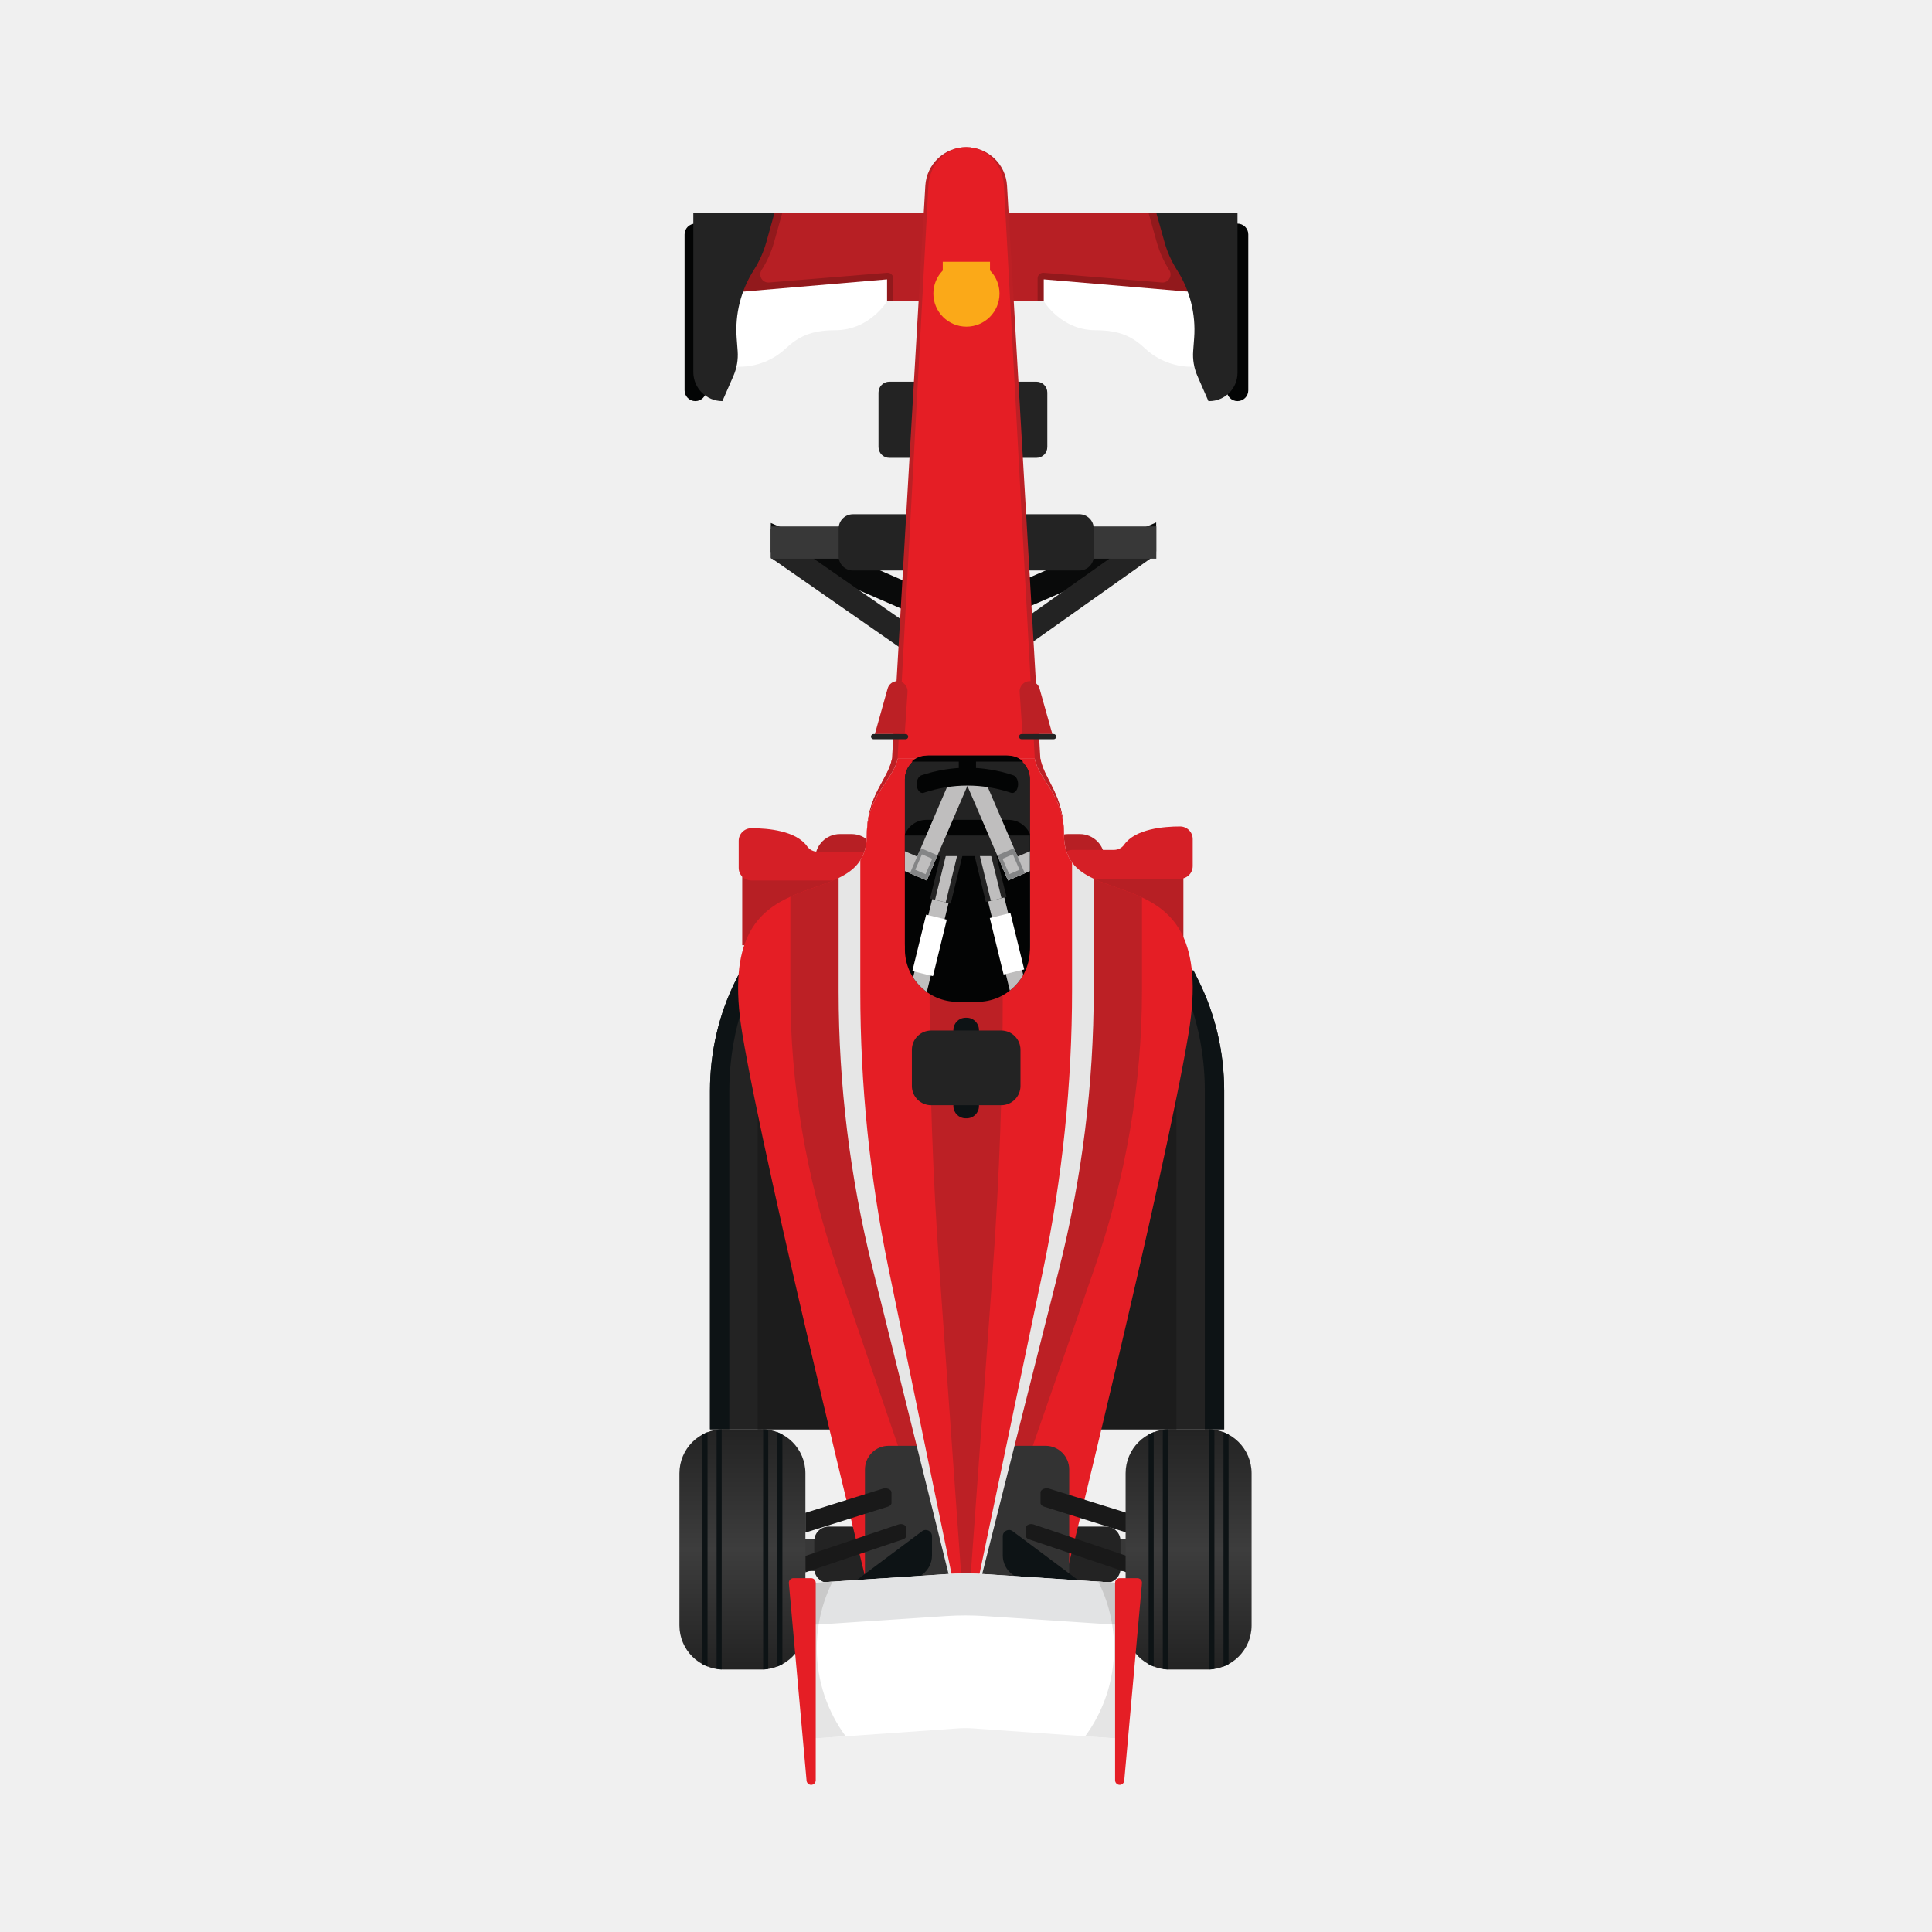
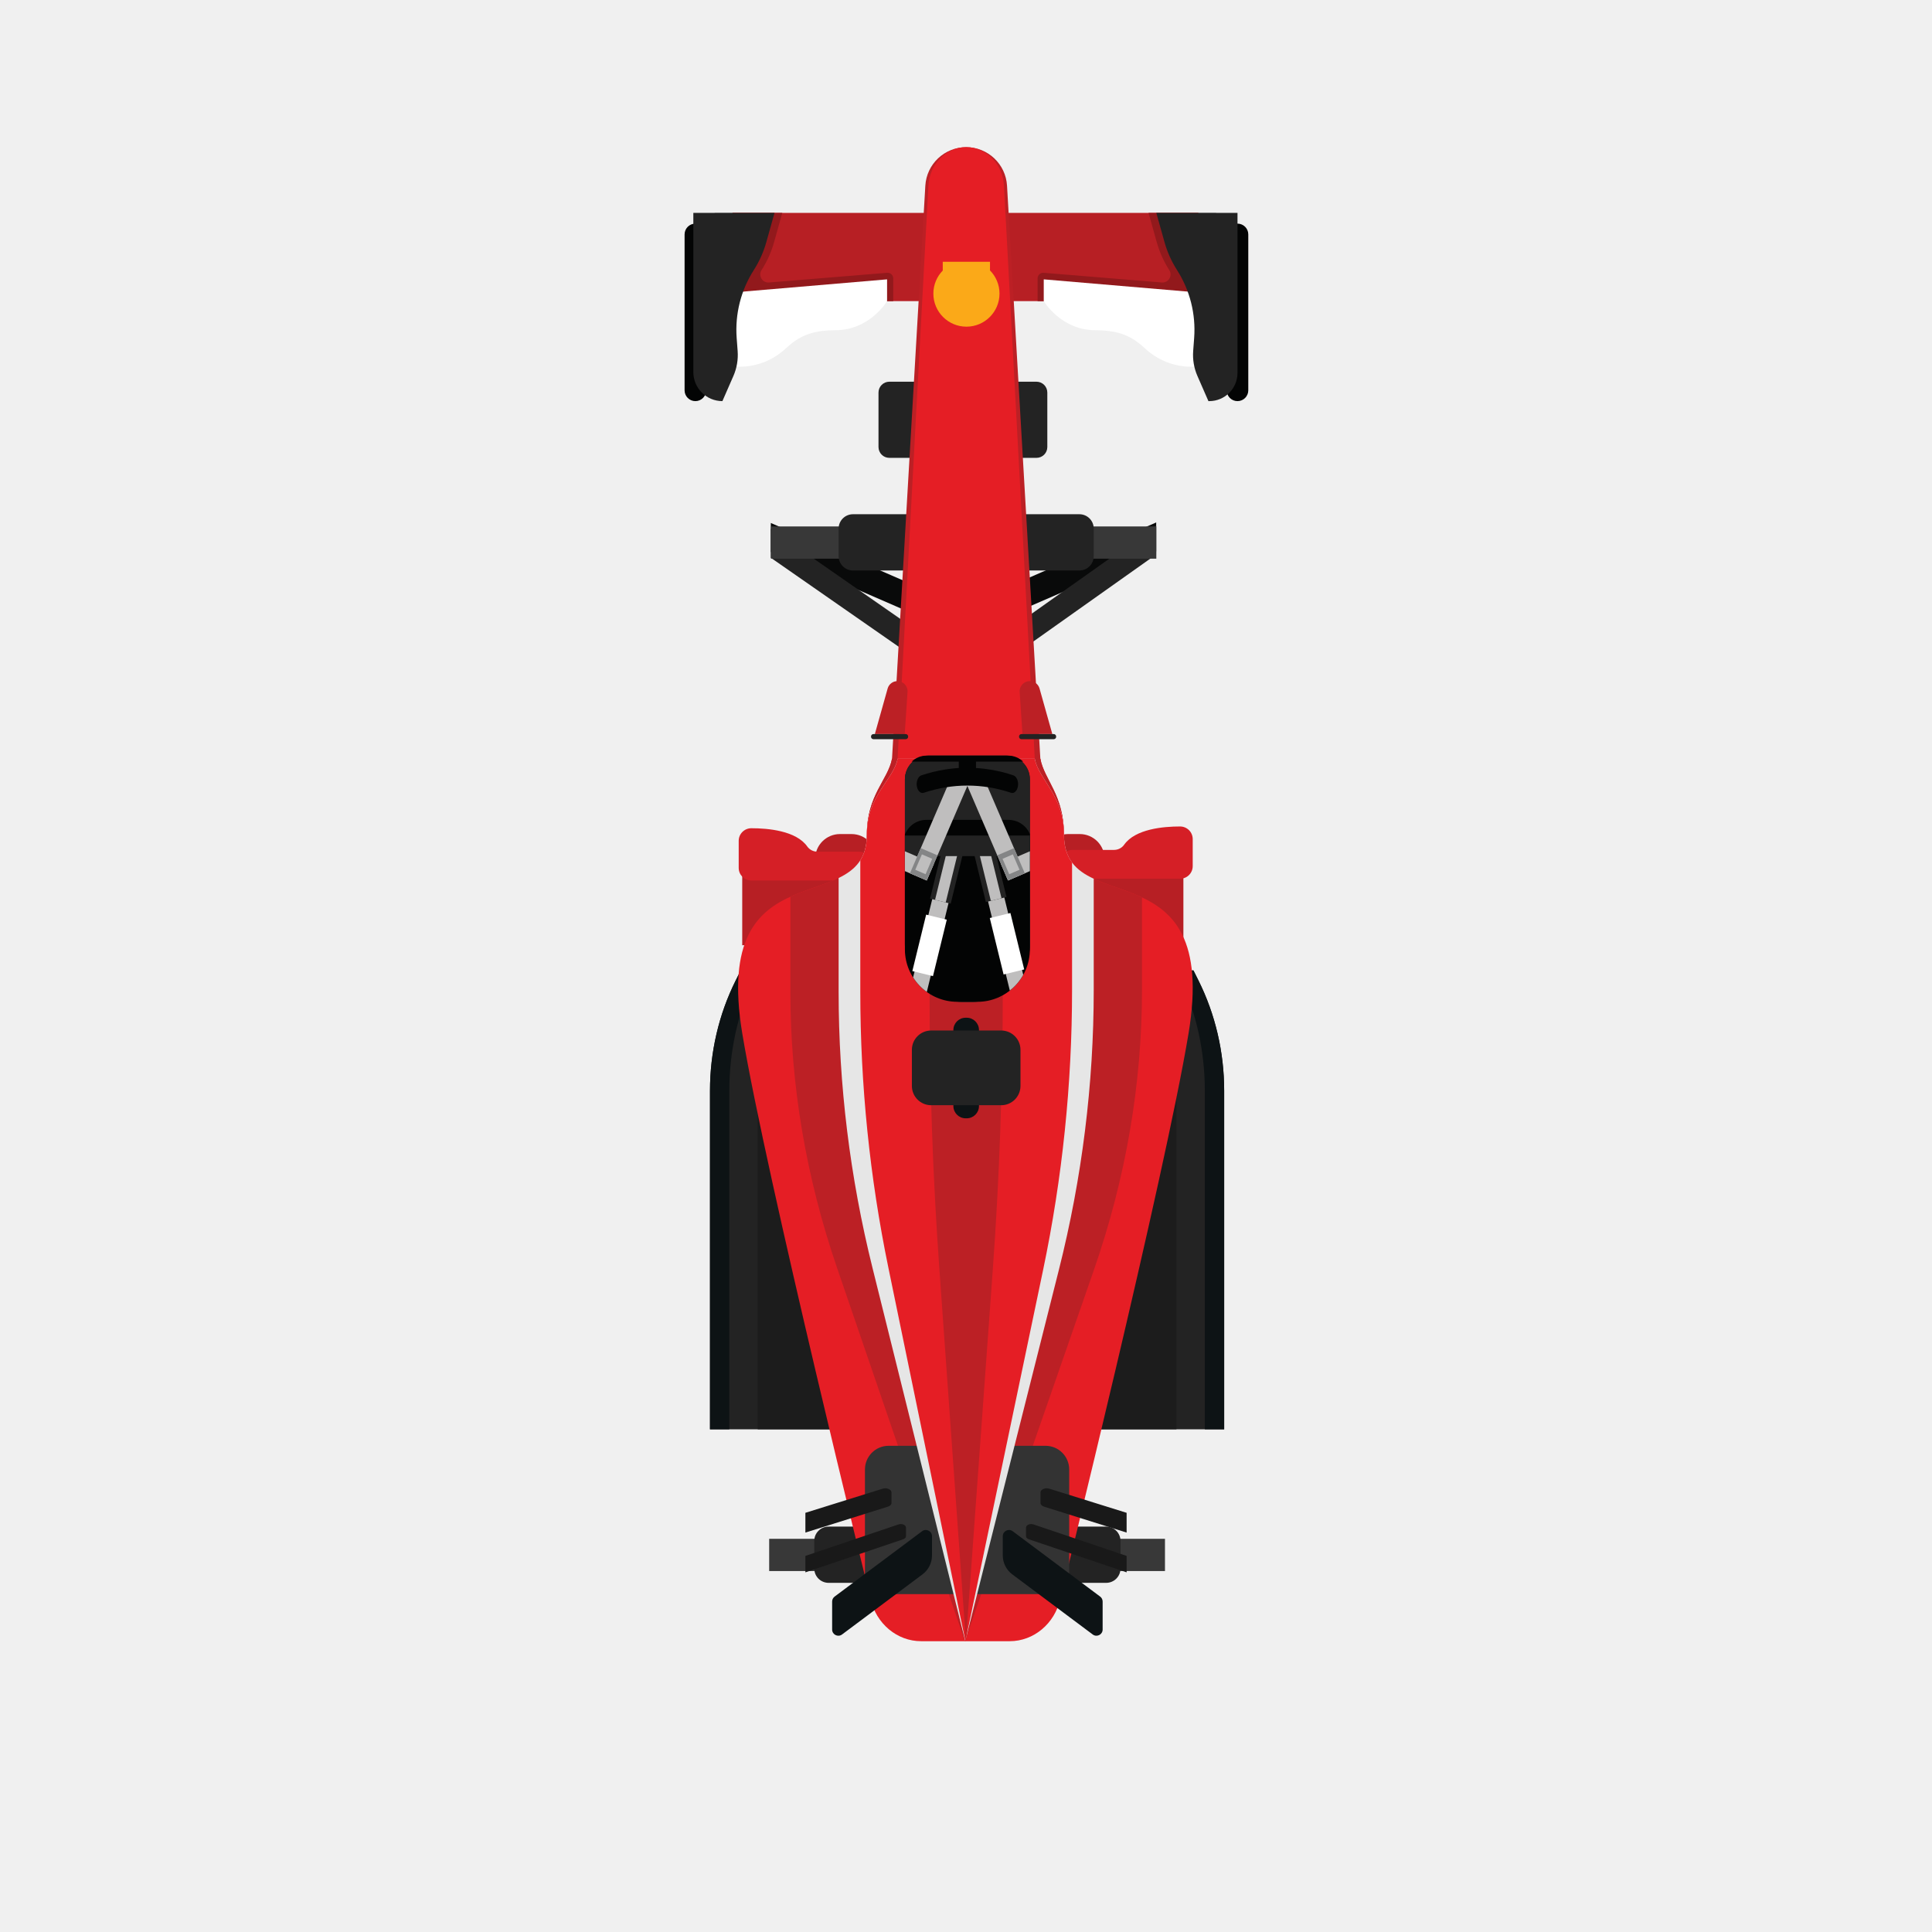
<svg xmlns="http://www.w3.org/2000/svg" width="100%" height="100%" viewBox="0 0 500 500" version="1.1" xml:space="preserve" style="fill-rule:evenodd;clip-rule:evenodd;stroke-linejoin:round;stroke-miterlimit:2;">
  <g id="Car" transform="matrix(6.12323e-17,1,-1,6.12323e-17,430.038,-3.8147e-06)">
-     <rect x="398.244" y="128.543" width="8.341" height="102.433" style="fill:rgb(56,56,56);fill-rule:nonzero;" />
+     <rect x="398.244" y="128.543" width="8.341" height="102.433" style="fill:rgb(56,56,56);" />
    <path d="M409.64,143.76L409.64,215.598C409.64,217.646 407.98,219.307 405.931,219.307L398.792,219.307C396.744,219.307 395.084,217.646 395.084,215.598L395.084,143.76C395.084,141.712 396.744,140.051 398.792,140.051L405.931,140.051C407.98,140.051 409.64,141.712 409.64,143.76Z" style="fill:rgb(35,35,35);fill-rule:nonzero;" />
-     <rect x="225.443" y="204.154" width="19.181" height="33.795" style="fill:rgb(183,31,36);fill-rule:nonzero;" />
-     <rect x="225.443" y="123.776" width="19.181" height="33.795" style="fill:rgb(183,31,36);fill-rule:nonzero;" />
+     <rect x="225.443" y="204.154" width="19.181" height="33.795" style="fill:rgb(183,31,36);" />
+     <rect x="225.443" y="123.776" width="19.181" height="33.795" style="fill:rgb(183,31,36);" />
    <path d="M229.249,209.663L229.249,212.65C229.249,216.197 226.374,219.073 222.827,219.073L222.275,219.073C218.728,219.073 215.853,216.197 215.853,212.65L215.853,209.663C215.853,206.116 218.728,203.24 222.275,203.24L222.827,203.24C226.374,203.24 229.249,206.116 229.249,209.663Z" style="fill:rgb(183,31,36);fill-rule:nonzero;" />
    <path d="M229.249,150.597L229.249,153.585C229.249,157.132 226.374,160.007 222.827,160.007L222.275,160.007C218.728,160.007 215.853,157.132 215.853,153.585L215.853,150.597C215.853,147.05 218.728,144.175 222.275,144.175L222.827,144.175C226.374,144.175 229.249,147.05 229.249,150.597Z" style="fill:rgb(183,31,36);fill-rule:nonzero;" />
    <path d="M219.07,221.119C214.979,224.003 214.344,231.305 214.348,235.59C214.349,237.397 215.803,238.863 217.611,238.863L224.609,238.863C226.411,238.863 227.871,237.402 227.871,235.601L227.871,207.721C227.871,205.919 226.411,204.459 224.609,204.459L223.676,204.459C221.875,204.459 220.414,205.919 220.414,207.721L220.414,218.489C220.414,219.531 219.922,220.519 219.07,221.119Z" style="fill:rgb(213,31,38);fill-rule:nonzero;" />
    <path d="M218.613,139.108C214.522,136.225 213.887,128.922 213.89,124.638C213.892,122.83 215.346,121.365 217.154,121.365L224.152,121.365C225.954,121.365 227.414,122.825 227.414,124.627L227.414,152.507C227.414,154.308 225.954,155.769 224.152,155.769L223.219,155.769C221.418,155.769 219.957,154.308 219.957,152.507L219.957,141.739C219.957,140.697 219.465,139.709 218.613,139.108Z" style="fill:rgb(213,31,38);fill-rule:nonzero;" />
    <path d="M253.777,119.86L251.147,121.172L251.147,238.347L253.777,239.659C262.501,244.012 272.307,246.295 282.276,246.295L369.91,246.295L369.91,113.224L282.276,113.224C272.307,113.224 262.501,115.507 253.777,119.86Z" style="fill:rgb(35,35,35);fill-rule:nonzero;" />
    <path d="M369.91,233.938L282.276,233.938C272.307,233.938 262.501,232.079 253.777,228.535L251.147,227.466L251.147,132.053L253.777,130.985C262.501,127.44 272.307,125.581 282.276,125.581L369.91,125.581L369.91,233.938Z" style="fill:rgb(28,28,28);fill-rule:nonzero;" />
    <path d="M253.777,235.151L251.147,233.938L251.147,238.347L253.777,239.659C262.501,244.012 272.307,246.295 282.276,246.295L369.91,246.295L369.91,241.288L282.276,241.288C272.307,241.288 262.501,239.176 253.777,235.151Z" style="fill:rgb(13,19,21);fill-rule:nonzero;" />
    <path d="M253.777,119.86L251.147,121.172L251.147,125.581L253.777,124.368C262.501,120.343 272.307,118.232 282.276,118.232L369.91,118.232L369.91,113.224L282.276,113.224C272.307,113.224 262.501,115.507 253.777,119.86Z" style="fill:rgb(13,19,21);fill-rule:nonzero;" />
    <path d="M216.085,154.679C205.741,154.679 201.865,159.755 196.367,160.797L196.367,199.186C201.865,200.228 205.741,205.701 216.085,205.701C238.397,205.701 218.529,246.067 267.481,237.933C304.529,231.776 413.777,204.749 413.777,204.749C420.209,203.29 424.742,197.87 424.742,191.638L424.742,168.742C424.742,162.51 420.209,157.09 413.777,155.631C413.777,155.631 304.529,128.604 267.481,122.447C218.529,114.313 238.397,154.679 216.085,154.679Z" style="fill:rgb(229,30,37);fill-rule:nonzero;" />
    <path d="M256.193,134.494L232.254,134.494C227.885,143.814 227.661,154.679 216.085,154.679C205.741,154.679 201.865,159.755 196.367,160.797L196.367,199.186C201.865,200.228 205.741,205.701 216.085,205.701C227.496,205.701 227.876,216.26 232.071,225.489L256.707,225.489C280.735,225.489 304.692,221.434 328.164,213.396L424.742,180.32L328.642,146.929C304.855,138.664 280.56,134.494 256.193,134.494Z" style="fill:rgb(188,32,37);fill-rule:nonzero;" />
    <path d="M57.874,250.075C57.874,251.618 59.124,252.868 60.667,252.868L101.018,252.868C102.56,252.868 103.81,251.618 103.81,250.075C103.81,248.533 102.56,247.283 101.018,247.283L60.667,247.283C59.124,247.283 57.874,248.533 57.874,250.075Z" style="fill:rgb(3,4,4);fill-rule:nonzero;" />
    <path d="M57.874,109.775C57.874,111.318 59.124,112.568 60.667,112.568L101.018,112.568C102.56,112.568 103.81,111.318 103.81,109.775C103.81,108.233 102.56,106.983 101.018,106.983L60.667,106.983C59.124,106.983 57.874,108.233 57.874,109.775Z" style="fill:rgb(3,4,4);fill-rule:nonzero;" />
-     <rect x="55.096" y="119.907" width="22.835" height="120.567" style="fill:rgb(183,31,36);fill-rule:nonzero;" />
+     <rect x="55.096" y="119.907" width="22.835" height="120.567" style="fill:rgb(183,31,36);" />
    <path d="M118.493,161.798L118.493,199.878C118.493,201.427 117.237,202.683 115.688,202.683L101.592,202.683C100.043,202.683 98.786,201.427 98.786,199.878L98.786,161.798C98.786,160.249 100.043,158.993 101.592,158.993L115.688,158.993C117.237,158.993 118.493,160.249 118.493,161.798Z" style="fill:rgb(35,35,35);fill-rule:nonzero;" />
    <path d="M142.71,130.817L164.438,180.838L142.844,230.55L135.345,230.55L156.94,180.838L135.211,130.817L142.71,130.817Z" style="fill:rgb(9,10,10);fill-rule:nonzero;" />
    <path d="M143.503,130.832L178.937,180.838L144.343,230.559L136.845,230.559L171.439,180.838L136.005,130.832L143.503,130.832Z" style="fill:rgb(35,35,35);fill-rule:nonzero;" />
-     <rect x="136.243" y="130.783" width="8.341" height="99.725" style="fill:rgb(56,56,56);fill-rule:nonzero;" />
+     <rect x="136.243" y="130.783" width="8.341" height="99.725" style="fill:rgb(56,56,56);" />
    <path d="M147.639,150.689L147.639,209.294C147.639,211.342 145.979,213.002 143.931,213.002L136.792,213.002C134.743,213.002 133.083,211.342 133.083,209.294L133.083,150.689C133.083,148.641 134.743,146.981 136.792,146.981L143.931,146.981C145.979,146.981 147.639,148.641 147.639,150.689Z" style="fill:rgb(35,35,35);fill-rule:nonzero;" />
    <path d="M209.954,160.007L209.954,199.976L48.06,190.564C42.46,190.238 38.085,185.601 38.085,179.991C38.085,174.381 42.46,169.745 48.06,169.419L209.954,160.007Z" style="fill:rgb(188,32,37);fill-rule:nonzero;" />
    <path d="M209.954,161.509L209.954,198.474L48.06,189.769C42.46,189.468 38.085,185.18 38.085,179.991C38.085,174.803 42.46,170.515 48.06,170.214L209.954,161.509Z" style="fill:rgb(229,30,37);fill-rule:nonzero;" />
    <rect x="55.096" y="115.307" width="4.159" height="4.6" style="fill:url(#_Radial1);" />
    <path d="M77.931,161.509L77.931,119.907L59.255,119.907L59.255,115.307L77.931,115.307L77.931,161.509Z" style="fill:rgb(122,122,126);fill-rule:nonzero;" />
    <path d="M77.931,161.509L72.049,161.509C71.199,161.509 70.531,160.783 70.6,159.936L73.11,129.36C73.217,128.062 72.169,127.095 71.023,127.095C70.647,127.095 70.262,127.199 69.902,127.428L69.868,127.45C67.644,128.874 65.221,129.959 62.678,130.671L55.096,132.794L55.096,119.907L77.931,119.907L77.931,161.509Z" style="fill:rgb(146,25,28);fill-rule:nonzero;" />
    <path d="M77.931,159.917C77.931,159.917 85.463,155.457 85.463,146.519C85.463,140.101 87.21,136.886 90.219,133.651C93.234,130.411 94.909,126.149 94.909,121.723L94.909,116.074L76.028,116.074L72.298,159.917L77.931,159.917Z" style="fill:white;fill-rule:nonzero;" />
    <path d="M103.81,117.298L103.81,117.08C103.81,113.046 100.54,109.775 96.505,109.775L55.096,109.775L55.096,130.783L62.678,128.66C65.221,127.948 67.644,126.863 69.868,125.439C75.101,122.09 81.28,120.53 87.476,120.993L90.844,121.245C93.056,121.411 95.275,121.032 97.307,120.143L103.81,117.298Z" style="fill:rgb(35,35,35);fill-rule:nonzero;" />
    <rect x="55.096" y="240.474" width="4.159" height="4.599" style="fill:url(#_Radial2);" />
    <path d="M77.931,245.073L59.255,245.073L59.255,240.474L77.931,240.474L77.931,198.871L77.931,245.073Z" style="fill:rgb(122,122,126);fill-rule:nonzero;" />
    <path d="M77.931,240.474L55.096,240.474L55.096,227.586L62.678,229.709C65.221,230.421 67.644,231.506 69.868,232.93L69.902,232.952C70.262,233.181 70.647,233.285 71.023,233.285C72.169,233.285 73.217,232.318 73.11,231.02L70.6,200.444C70.531,199.597 71.199,198.871 72.049,198.871L77.931,198.871L77.931,240.474Z" style="fill:rgb(146,25,28);fill-rule:nonzero;" />
    <path d="M77.931,200.464C77.931,200.464 85.463,204.923 85.463,213.861C85.463,220.279 87.21,223.494 90.219,226.729C93.234,229.97 94.909,234.231 94.909,238.657L94.909,244.306L76.028,244.306L72.298,200.464L77.931,200.464Z" style="fill:white;fill-rule:nonzero;" />
    <path d="M103.81,243.082C103.81,247.237 100.442,250.605 96.287,250.605L55.096,250.605L55.096,229.597L62.678,231.72C65.221,232.432 67.644,233.517 69.868,234.941C75.101,238.29 81.28,239.85 87.476,239.387L90.844,239.135C93.056,238.969 95.275,239.348 97.307,240.237L103.81,243.082Z" style="fill:rgb(35,35,35);fill-rule:nonzero;" />
    <path d="M75.984,188.484C80.711,188.484 84.543,184.652 84.543,179.925C84.543,175.199 80.711,171.367 75.984,171.367C73.644,171.367 71.526,172.309 69.982,173.83L67.748,173.83L67.748,186.052L70.014,186.052C71.556,187.555 73.66,188.484 75.984,188.484Z" style="fill:rgb(251,169,24);fill-rule:nonzero;" />
    <path d="M412.556,153.33L412.556,206.189L380.3,206.189C376.915,206.189 374.171,203.446 374.171,200.061L374.171,159.458C374.171,156.074 376.915,153.33 380.3,153.33L412.556,153.33Z" style="fill:rgb(51,51,51);fill-rule:nonzero;" />
    <path d="M391.516,138.47L385.292,158.408C384.93,159.478 385.44,160.753 386.23,160.753L388.968,160.753C389.363,160.753 389.725,160.417 389.906,159.882L396.628,138.47L391.516,138.47Z" style="fill:rgb(25,25,25);fill-rule:nonzero;" />
    <path d="M402.669,138.47L394.526,162.552C394.225,163.442 394.649,164.503 395.307,164.503L397.585,164.503C397.913,164.503 398.214,164.223 398.365,163.778L406.922,138.47L402.669,138.47Z" style="fill:rgb(25,25,25);fill-rule:nonzero;" />
    <path d="M391.516,221.605L385.292,201.668C384.93,200.597 385.44,199.323 386.23,199.323L388.968,199.323C389.363,199.323 389.725,199.659 389.906,200.194L396.628,221.605L391.516,221.605Z" style="fill:rgb(25,25,25);fill-rule:nonzero;" />
    <path d="M402.669,221.605L394.526,197.524C394.225,196.633 394.649,195.573 395.307,195.573L397.585,195.573C397.913,195.573 398.214,195.853 398.365,196.298L406.922,221.605L402.669,221.605Z" style="fill:rgb(25,25,25);fill-rule:nonzero;" />
    <path d="M227.226,213.002L256.707,213.002C280.735,213.002 304.692,210.061 328.164,204.228L424.591,180.268L423.795,179.991L328.642,156.003C304.855,150.006 280.56,146.981 256.193,146.981L227.413,146.981C225.339,151.438 222.404,154.679 216.085,154.679C205.741,154.679 201.865,161.197 196.367,162.239L196.367,197.744C201.865,198.785 205.741,205.701 216.085,205.701C222.215,205.701 225.161,208.751 227.226,213.002Z" style="fill:rgb(230,230,230);fill-rule:nonzero;" />
    <path d="M256.193,152.59L223.22,152.59C221.453,153.902 219.175,154.679 216.085,154.679C205.741,154.679 201.865,161.197 196.367,162.239L196.367,197.744C201.865,198.785 205.741,205.701 216.085,205.701C218.849,205.701 220.965,206.323 222.646,207.393L256.707,207.393C280.735,207.393 304.692,204.951 328.164,200.11L424.742,180.19L328.642,160.079C304.855,155.101 280.56,152.59 256.193,152.59Z" style="fill:rgb(229,30,37);fill-rule:nonzero;" />
    <path d="M256.193,170.519L223.22,170.519C221.453,170.972 219.175,171.241 216.085,171.241C205.741,171.241 201.865,173.494 196.367,173.855L196.367,186.128C201.865,186.488 205.741,188.879 216.085,188.879C218.849,188.879 220.965,189.094 222.646,189.464L256.707,189.464C280.735,189.464 304.692,188.62 328.164,186.946L424.742,180.06L328.642,173.108C304.855,171.387 280.56,170.519 256.193,170.519Z" style="fill:rgb(188,32,37);fill-rule:nonzero;" />
    <path d="M407.437,168.069L423.004,147.238C423.793,146.182 423.039,144.677 421.721,144.677L414.476,144.677C413.971,144.677 413.495,144.916 413.193,145.32L396.276,167.958C395.487,169.014 396.241,170.519 397.559,170.519L402.548,170.519C404.473,170.519 406.285,169.611 407.437,168.069Z" style="fill:rgb(13,19,21);fill-rule:nonzero;" />
    <path d="M407.437,191.289L423.004,212.12C423.793,213.176 423.039,214.681 421.721,214.681L414.476,214.681C413.971,214.681 413.495,214.443 413.193,214.038L396.276,191.4C395.487,190.344 396.241,188.839 397.559,188.839L402.548,188.839C404.473,188.839 406.285,189.747 407.437,191.289Z" style="fill:rgb(13,19,21);fill-rule:nonzero;" />
-     <path d="M449.999,139.837L447.304,178.223C447.212,179.533 447.212,180.848 447.304,182.158L449.999,220.543L409.716,220.543L407.374,185.096C407.158,181.829 407.158,178.551 407.374,175.284L409.716,139.837L449.999,139.837Z" style="fill:white;fill-rule:nonzero;" />
-     <path d="M407.374,175.284C407.158,178.551 407.158,181.829 407.374,185.096L409.716,220.543L420.571,220.543L418.229,185.096C418.013,181.829 418.013,178.551 418.229,175.284L420.571,139.837L409.716,139.837L407.374,175.284Z" style="fill:rgb(226,227,228);fill-rule:nonzero;" />
    <path d="M449.423,212.34L449.342,211.179L449.423,212.34Z" style="fill:rgb(137,138,142);fill-rule:nonzero;" />
-     <g id="Tire" transform="matrix(6.12323e-17,-1,1,6.12323e-17,256.7,307.749)">
-       <g transform="matrix(6.12323e-17,1,-1,6.12323e-17,422.914,0.52789)">
-         <path d="M112.643,232.704L112.643,242.485C112.643,248.787 117.752,253.896 124.054,253.896L163.429,253.896C169.732,253.896 174.841,248.787 174.841,242.485L174.841,232.704C174.841,226.402 169.732,221.293 163.429,221.293L124.054,221.293C117.752,221.293 112.643,226.402 112.643,232.704Z" style="fill:url(#_Linear3);fill-rule:nonzero;" />
-       </g>
-       <g transform="matrix(6.12323e-17,1,-1,6.12323e-17,422.914,0.52789)">
-         <path d="M173.452,247.943C173.683,247.52 173.879,247.076 174.055,246.622L113.428,246.622C113.605,247.076 113.801,247.52 114.032,247.943L173.452,247.943Z" style="fill:rgb(13,19,21);fill-rule:nonzero;" />
-       </g>
-       <g transform="matrix(6.12323e-17,1,-1,6.12323e-17,422.914,0.52789)">
-         <path d="M174.686,244.277C174.755,243.844 174.799,243.403 174.817,242.956L112.667,242.956C112.685,243.403 112.729,243.844 112.797,244.277L174.686,244.277Z" style="fill:rgb(13,19,21);fill-rule:nonzero;" />
-       </g>
-       <g transform="matrix(6.12323e-17,1,-1,6.12323e-17,422.914,0.52789)">
-         <path d="M173.452,227.249C173.683,227.673 173.879,228.117 174.055,228.571L113.428,228.571C113.605,228.117 113.801,227.673 114.032,227.249L173.452,227.249Z" style="fill:rgb(13,19,21);fill-rule:nonzero;" />
-       </g>
-       <g transform="matrix(6.12323e-17,1,-1,6.12323e-17,422.914,0.52789)">
-         <path d="M174.686,230.916C174.755,231.349 174.799,231.789 174.817,232.237L112.667,232.237C112.685,231.789 112.729,231.349 112.797,230.916L174.686,230.916Z" style="fill:rgb(13,19,21);fill-rule:nonzero;" />
-       </g>
-     </g>
-     <g id="Tire1" transform="matrix(6.12323e-17,-1,1,6.12323e-17,256.7,423.217)">
-       <g transform="matrix(6.12323e-17,1,-1,6.12323e-17,422.914,0.52789)">
-         <path d="M112.643,232.704L112.643,242.485C112.643,248.787 117.752,253.896 124.054,253.896L163.429,253.896C169.732,253.896 174.841,248.787 174.841,242.485L174.841,232.704C174.841,226.402 169.732,221.293 163.429,221.293L124.054,221.293C117.752,221.293 112.643,226.402 112.643,232.704Z" style="fill:url(#_Linear4);fill-rule:nonzero;" />
-       </g>
-       <g transform="matrix(6.12323e-17,1,-1,6.12323e-17,422.914,0.52789)">
-         <path d="M173.452,247.943C173.683,247.52 173.879,247.076 174.055,246.622L113.428,246.622C113.605,247.076 113.801,247.52 114.032,247.943L173.452,247.943Z" style="fill:rgb(13,19,21);fill-rule:nonzero;" />
-       </g>
-       <g transform="matrix(6.12323e-17,1,-1,6.12323e-17,422.914,0.52789)">
-         <path d="M174.686,244.277C174.755,243.844 174.799,243.403 174.817,242.956L112.667,242.956C112.685,243.403 112.729,243.844 112.797,244.277L174.686,244.277Z" style="fill:rgb(13,19,21);fill-rule:nonzero;" />
-       </g>
-       <g transform="matrix(6.12323e-17,1,-1,6.12323e-17,422.914,0.52789)">
-         <path d="M173.452,227.249C173.683,227.673 173.879,228.117 174.055,228.571L113.428,228.571C113.605,228.117 113.801,227.673 114.032,227.249L173.452,227.249Z" style="fill:rgb(13,19,21);fill-rule:nonzero;" />
-       </g>
-       <g transform="matrix(6.12323e-17,1,-1,6.12323e-17,422.914,0.52789)">
-         <path d="M174.686,230.916C174.755,231.349 174.799,231.789 174.817,232.237L112.667,232.237C112.685,231.789 112.729,231.349 112.797,230.916L174.686,230.916Z" style="fill:rgb(13,19,21);fill-rule:nonzero;" />
-       </g>
-     </g>
-     <path d="M449.999,220.543L420.571,220.543L420.414,218.167C422.414,218.489 424.466,218.657 426.557,218.657C435.086,218.657 442.964,215.877 449.342,211.179L449.423,212.34L449.999,220.543Z" style="fill:rgb(229,229,229);fill-rule:nonzero;" />
-     <path d="M420.571,220.543L409.716,220.543L409.322,214.578C412.758,216.304 416.486,217.533 420.414,218.167L420.571,220.543Z" style="fill:rgb(201,201,201);fill-rule:nonzero;" />
-     <path d="M449.342,149.201C442.964,144.503 435.086,141.723 426.557,141.723C424.466,141.723 422.414,141.891 420.414,142.213L420.571,139.837L449.999,139.837L449.423,148.04L449.342,149.201Z" style="fill:rgb(229,229,229);fill-rule:nonzero;" />
-     <path d="M409.322,145.802L409.716,139.837L420.571,139.837L420.414,142.213C416.486,142.847 412.758,144.076 409.322,145.802Z" style="fill:rgb(201,201,201);fill-rule:nonzero;" />
-     <path d="M461.915,220.114C461.915,219.459 461.383,218.927 460.728,218.927L409.613,218.927C408.957,218.927 408.426,219.459 408.426,220.114L408.426,224.699C408.426,225.397 409.024,225.943 409.719,225.881L460.834,221.296C461.446,221.241 461.915,220.728 461.915,220.114Z" style="fill:rgb(229,30,37);fill-rule:nonzero;" />
-     <path d="M461.915,140.266C461.915,140.922 461.383,141.453 460.728,141.453L409.613,141.453C408.957,141.453 408.426,140.922 408.426,140.266L408.426,135.681C408.426,134.984 409.024,134.437 409.719,134.499L460.834,139.084C461.446,139.139 461.915,139.652 461.915,140.266Z" style="fill:rgb(229,30,37);fill-rule:nonzero;" />
    <path d="M259.269,178.383L259.269,180.975C259.269,189.19 252.609,195.85 244.394,195.85L201.685,195.85C198.302,195.85 195.56,193.108 195.56,189.725L195.56,169.633C195.56,166.25 198.302,163.508 201.685,163.508L244.394,163.508C252.609,163.508 259.269,170.168 259.269,178.383Z" style="fill:rgb(13,19,21);fill-rule:nonzero;" />
    <path d="M259.269,178.383L259.269,180.975C259.269,189.19 252.609,195.85 244.394,195.85L201.685,195.85C198.302,195.85 195.56,193.108 195.56,189.725L195.56,169.633C195.56,166.25 198.302,163.508 201.685,163.508L244.394,163.508C252.609,163.508 259.269,170.168 259.269,178.383Z" style="fill:rgb(35,35,35);fill-rule:nonzero;" />
    <path d="M289.418,179.855L289.418,180.128C289.418,181.881 287.997,183.302 286.244,183.302L266.561,183.302C264.808,183.302 263.387,181.881 263.387,180.128L263.387,179.855C263.387,178.102 264.808,176.68 266.561,176.68L286.244,176.68C287.997,176.68 289.418,178.102 289.418,179.855Z" style="fill:rgb(13,19,21);fill-rule:nonzero;" />
    <path d="M266.698,170.927L266.698,189.055C266.698,191.81 268.931,194.043 271.685,194.043L281.044,194.043C283.798,194.043 286.031,191.81 286.031,189.055L286.031,170.927C286.031,168.173 283.798,165.94 281.044,165.94L271.685,165.94C268.931,165.94 266.698,168.173 266.698,170.927Z" style="fill:rgb(35,35,35);fill-rule:nonzero;" />
    <path d="M189.973,195.898L189.973,203.628L178.188,200.318C177.055,200 176.272,198.967 176.272,197.791C176.272,196.272 177.557,195.07 179.072,195.171L189.973,195.898Z" style="fill:rgb(188,32,37);fill-rule:nonzero;" />
    <path d="M191.305,195.649L191.305,203.982C191.305,204.334 191.019,204.62 190.667,204.62L190.612,204.62C190.259,204.62 189.973,204.334 189.973,203.982L189.973,195.649C189.973,195.296 190.259,195.01 190.612,195.01L190.667,195.01C191.019,195.01 191.305,195.296 191.305,195.649Z" style="fill:rgb(35,35,35);fill-rule:nonzero;" />
    <path d="M189.973,165.425L189.973,157.695L178.188,161.006C177.055,161.324 176.272,162.357 176.272,163.533C176.272,165.052 177.557,166.253 179.072,166.152L189.973,165.425Z" style="fill:rgb(188,32,37);fill-rule:nonzero;" />
    <path d="M191.305,165.675L191.305,157.342C191.305,156.99 191.019,156.704 190.667,156.704L190.612,156.704C190.259,156.704 189.973,156.99 189.973,157.342L189.973,165.675C189.973,166.028 190.259,166.313 190.612,166.313L190.667,166.313C191.019,166.313 191.305,166.028 191.305,165.675Z" style="fill:rgb(35,35,35);fill-rule:nonzero;" />
    <path d="M197.109,165.245C196.151,166.249 195.56,167.606 195.56,169.103L195.56,190.256C195.56,191.753 196.151,193.109 197.109,194.113L197.109,165.245Z" style="fill:rgb(3,4,4);fill-rule:nonzero;" />
-     <rect x="195.882" y="177.453" width="5.309" height="4.452" style="fill:rgb(3,4,4);fill-rule:nonzero;" />
+     <rect x="195.882" y="177.453" width="5.309" height="4.452" style="fill:rgb(3,4,4);" />
    <path d="M245.682,163.508L215.846,163.508C213.692,164.423 212.18,166.557 212.18,169.046L212.18,190.275C212.18,192.801 213.74,194.96 215.947,195.85L245.682,195.85C253.186,195.85 259.269,189.767 259.269,182.263L259.269,177.095C259.269,169.591 253.186,163.508 245.682,163.508Z" style="fill:rgb(3,4,4);fill-rule:nonzero;" />
    <path d="M252.953,193.728C254.421,192.795 255.695,191.59 256.708,190.181L230.759,183.834L229.728,188.048L252.953,193.728Z" style="fill:rgb(191,190,190);fill-rule:nonzero;" />
    <path d="M252.618,188.585L251.313,193.922L236.707,190.35L238.012,185.013L252.618,188.585Z" style="fill:white;fill-rule:nonzero;" />
    <path d="M233.869,184L232.563,189.336L219.502,186.142L220.807,180.805L233.869,184Z" style="fill:rgb(35,35,35);fill-rule:nonzero;" />
    <path d="M233.554,185.287L232.878,188.049L219.817,184.855L220.492,182.092L233.554,185.287Z" style="fill:rgb(191,190,190);fill-rule:nonzero;" />
    <path d="M252.287,165.226L229.305,170.847L230.336,175.06L256.35,168.698C255.24,167.29 253.862,166.105 252.287,165.226Z" style="fill:rgb(191,190,190);fill-rule:nonzero;" />
    <path d="M252.195,170.309L250.89,164.972L236.284,168.545L237.589,173.882L252.195,170.309Z" style="fill:white;fill-rule:nonzero;" />
    <path d="M233.446,174.895L232.141,169.558L219.079,172.752L220.385,178.089L233.446,174.895Z" style="fill:rgb(35,35,35);fill-rule:nonzero;" />
    <path d="M233.131,173.607L232.456,170.845L219.394,174.04L220.07,176.802L233.131,173.607Z" style="fill:rgb(191,190,190);fill-rule:nonzero;" />
-     <rect x="216.233" y="163.508" width="5.328" height="32.342" style="fill:rgb(35,35,35);fill-rule:nonzero;" />
+     <rect x="216.233" y="163.508" width="5.328" height="32.342" style="fill:rgb(35,35,35);" />
    <path d="M227.852,169.159L225.987,164.824L200.816,175.653L202.681,179.988L227.852,169.159Z" style="fill:rgb(191,190,190);fill-rule:nonzero;" />
    <path d="M220.311,163.508L223.544,171.022L227.879,169.157L225.449,163.508L220.311,163.508Z" style="fill:rgb(191,190,190);fill-rule:nonzero;" />
    <path d="M219.502,167.614L225.987,164.824L227.852,169.159L221.367,171.949L219.502,167.614Z" style="fill:rgb(132,133,134);fill-rule:nonzero;" />
    <path d="M221.108,167.911L225.098,166.194L226.246,168.861L222.256,170.578L221.108,167.911Z" style="fill:rgb(191,190,190);fill-rule:nonzero;" />
    <path d="M227.852,190.2L225.987,194.534L200.816,183.705L202.681,179.37L227.852,190.2Z" style="fill:rgb(191,190,190);fill-rule:nonzero;" />
    <path d="M220.311,195.85L223.544,188.336L227.879,190.202L225.449,195.85L220.311,195.85Z" style="fill:rgb(191,190,190);fill-rule:nonzero;" />
    <path d="M219.502,191.744L225.987,194.534L227.852,190.2L221.367,187.41L219.502,191.744Z" style="fill:rgb(132,133,134);fill-rule:nonzero;" />
    <path d="M221.108,191.447L225.098,193.164L226.246,190.497L222.256,188.78L221.108,191.447Z" style="fill:rgb(191,190,190);fill-rule:nonzero;" />
    <path d="M205.176,168.376C202.682,175.829 202.682,183.529 205.176,190.982C205.441,191.777 204.685,192.574 203.446,192.766C202.209,192.958 200.941,192.432 200.659,191.587C198.032,183.735 198.032,175.623 200.659,167.771C200.941,166.926 202.209,166.4 203.446,166.592C204.685,166.785 205.441,167.581 205.176,168.376Z" style="fill:rgb(3,4,4);fill-rule:nonzero;" />
  </g>
  <defs>
    <radialGradient id="_Radial1" cx="0" cy="0" r="1" gradientUnits="userSpaceOnUse" gradientTransform="matrix(250,0,0,250,250,250)">
      <stop offset="0" style="stop-color:rgb(185,184,185);stop-opacity:1" />
      <stop offset="1" style="stop-color:rgb(144,144,144);stop-opacity:1" />
    </radialGradient>
    <radialGradient id="_Radial2" cx="0" cy="0" r="1" gradientUnits="userSpaceOnUse" gradientTransform="matrix(250,0,0,250,250,250)">
      <stop offset="0" style="stop-color:rgb(185,184,185);stop-opacity:1" />
      <stop offset="1" style="stop-color:rgb(144,144,144);stop-opacity:1" />
    </radialGradient>
-     <linearGradient id="_Linear3" x1="0" y1="0" x2="1" y2="0" gradientUnits="userSpaceOnUse" gradientTransform="matrix(62.198,0,0,32.603,112.643,237.594)">
-       <stop offset="0" style="stop-color:rgb(35,35,35);stop-opacity:1" />
-       <stop offset="0.5" style="stop-color:rgb(61,61,61);stop-opacity:1" />
-       <stop offset="1" style="stop-color:rgb(35,35,35);stop-opacity:1" />
-     </linearGradient>
-     <linearGradient id="_Linear4" x1="0" y1="0" x2="1" y2="0" gradientUnits="userSpaceOnUse" gradientTransform="matrix(62.198,0,0,32.603,112.643,237.594)">
-       <stop offset="0" style="stop-color:rgb(35,35,35);stop-opacity:1" />
-       <stop offset="0.5" style="stop-color:rgb(61,61,61);stop-opacity:1" />
-       <stop offset="1" style="stop-color:rgb(35,35,35);stop-opacity:1" />
-     </linearGradient>
  </defs>
</svg>
